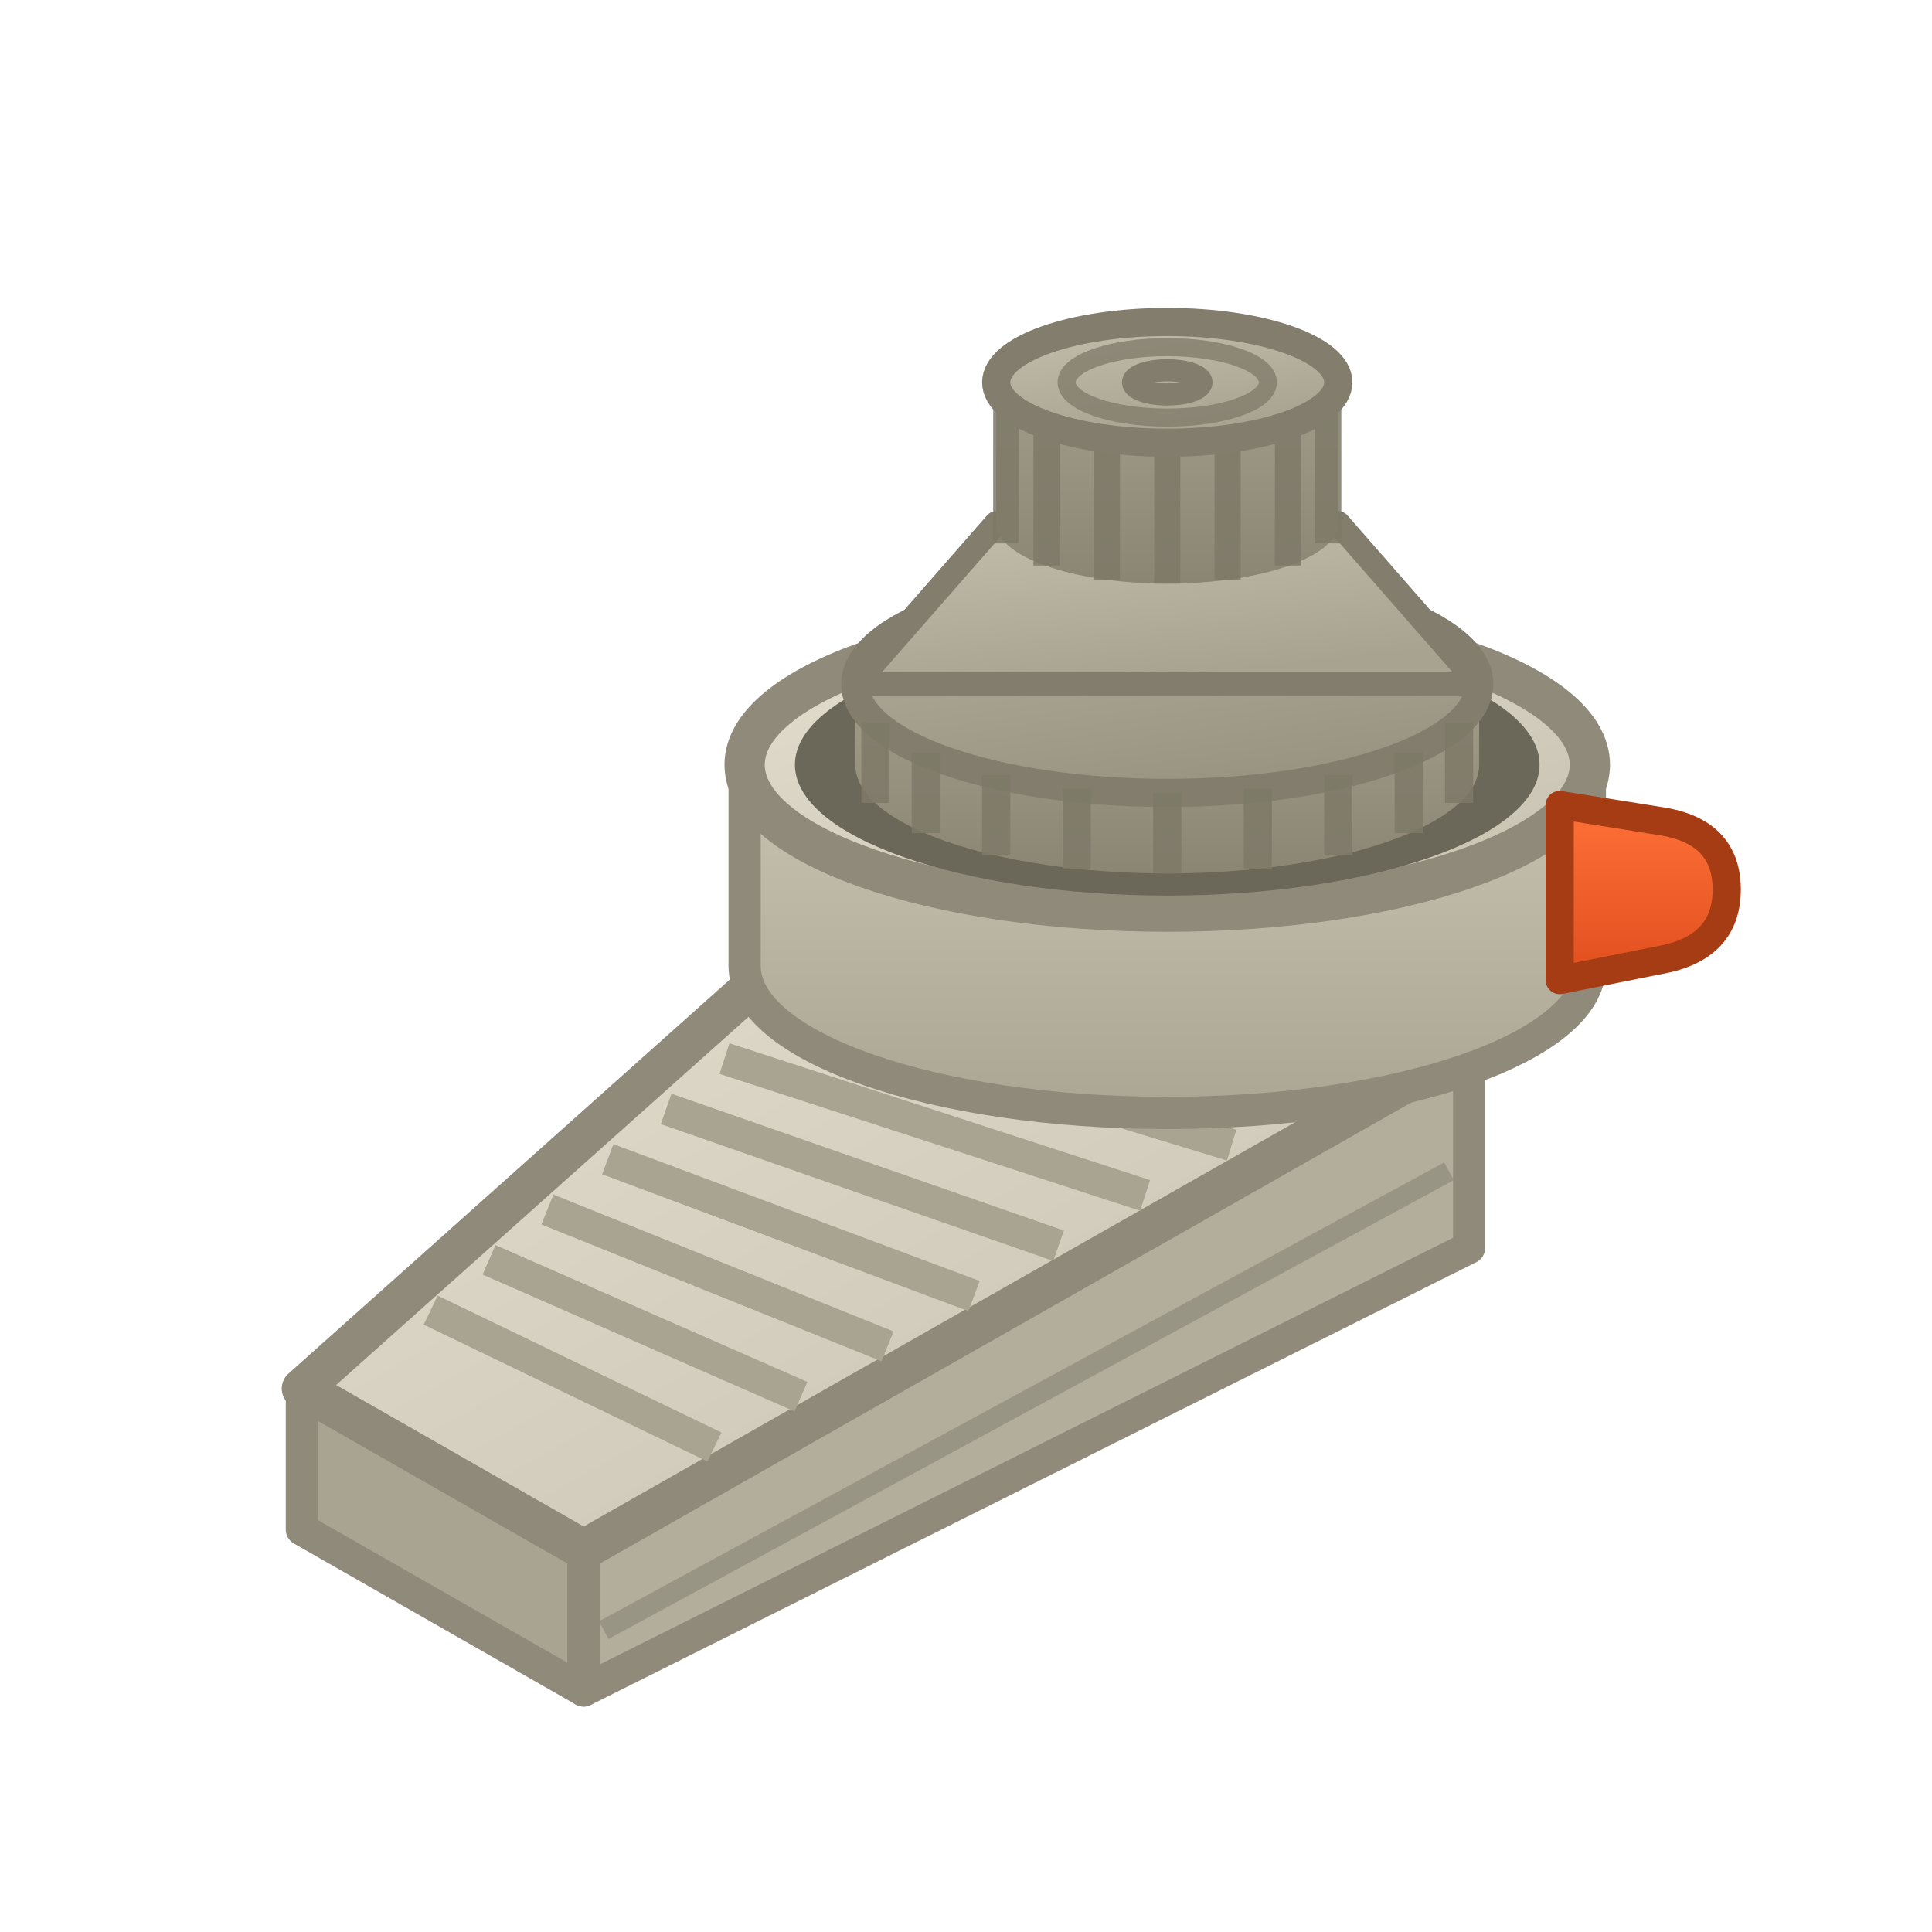
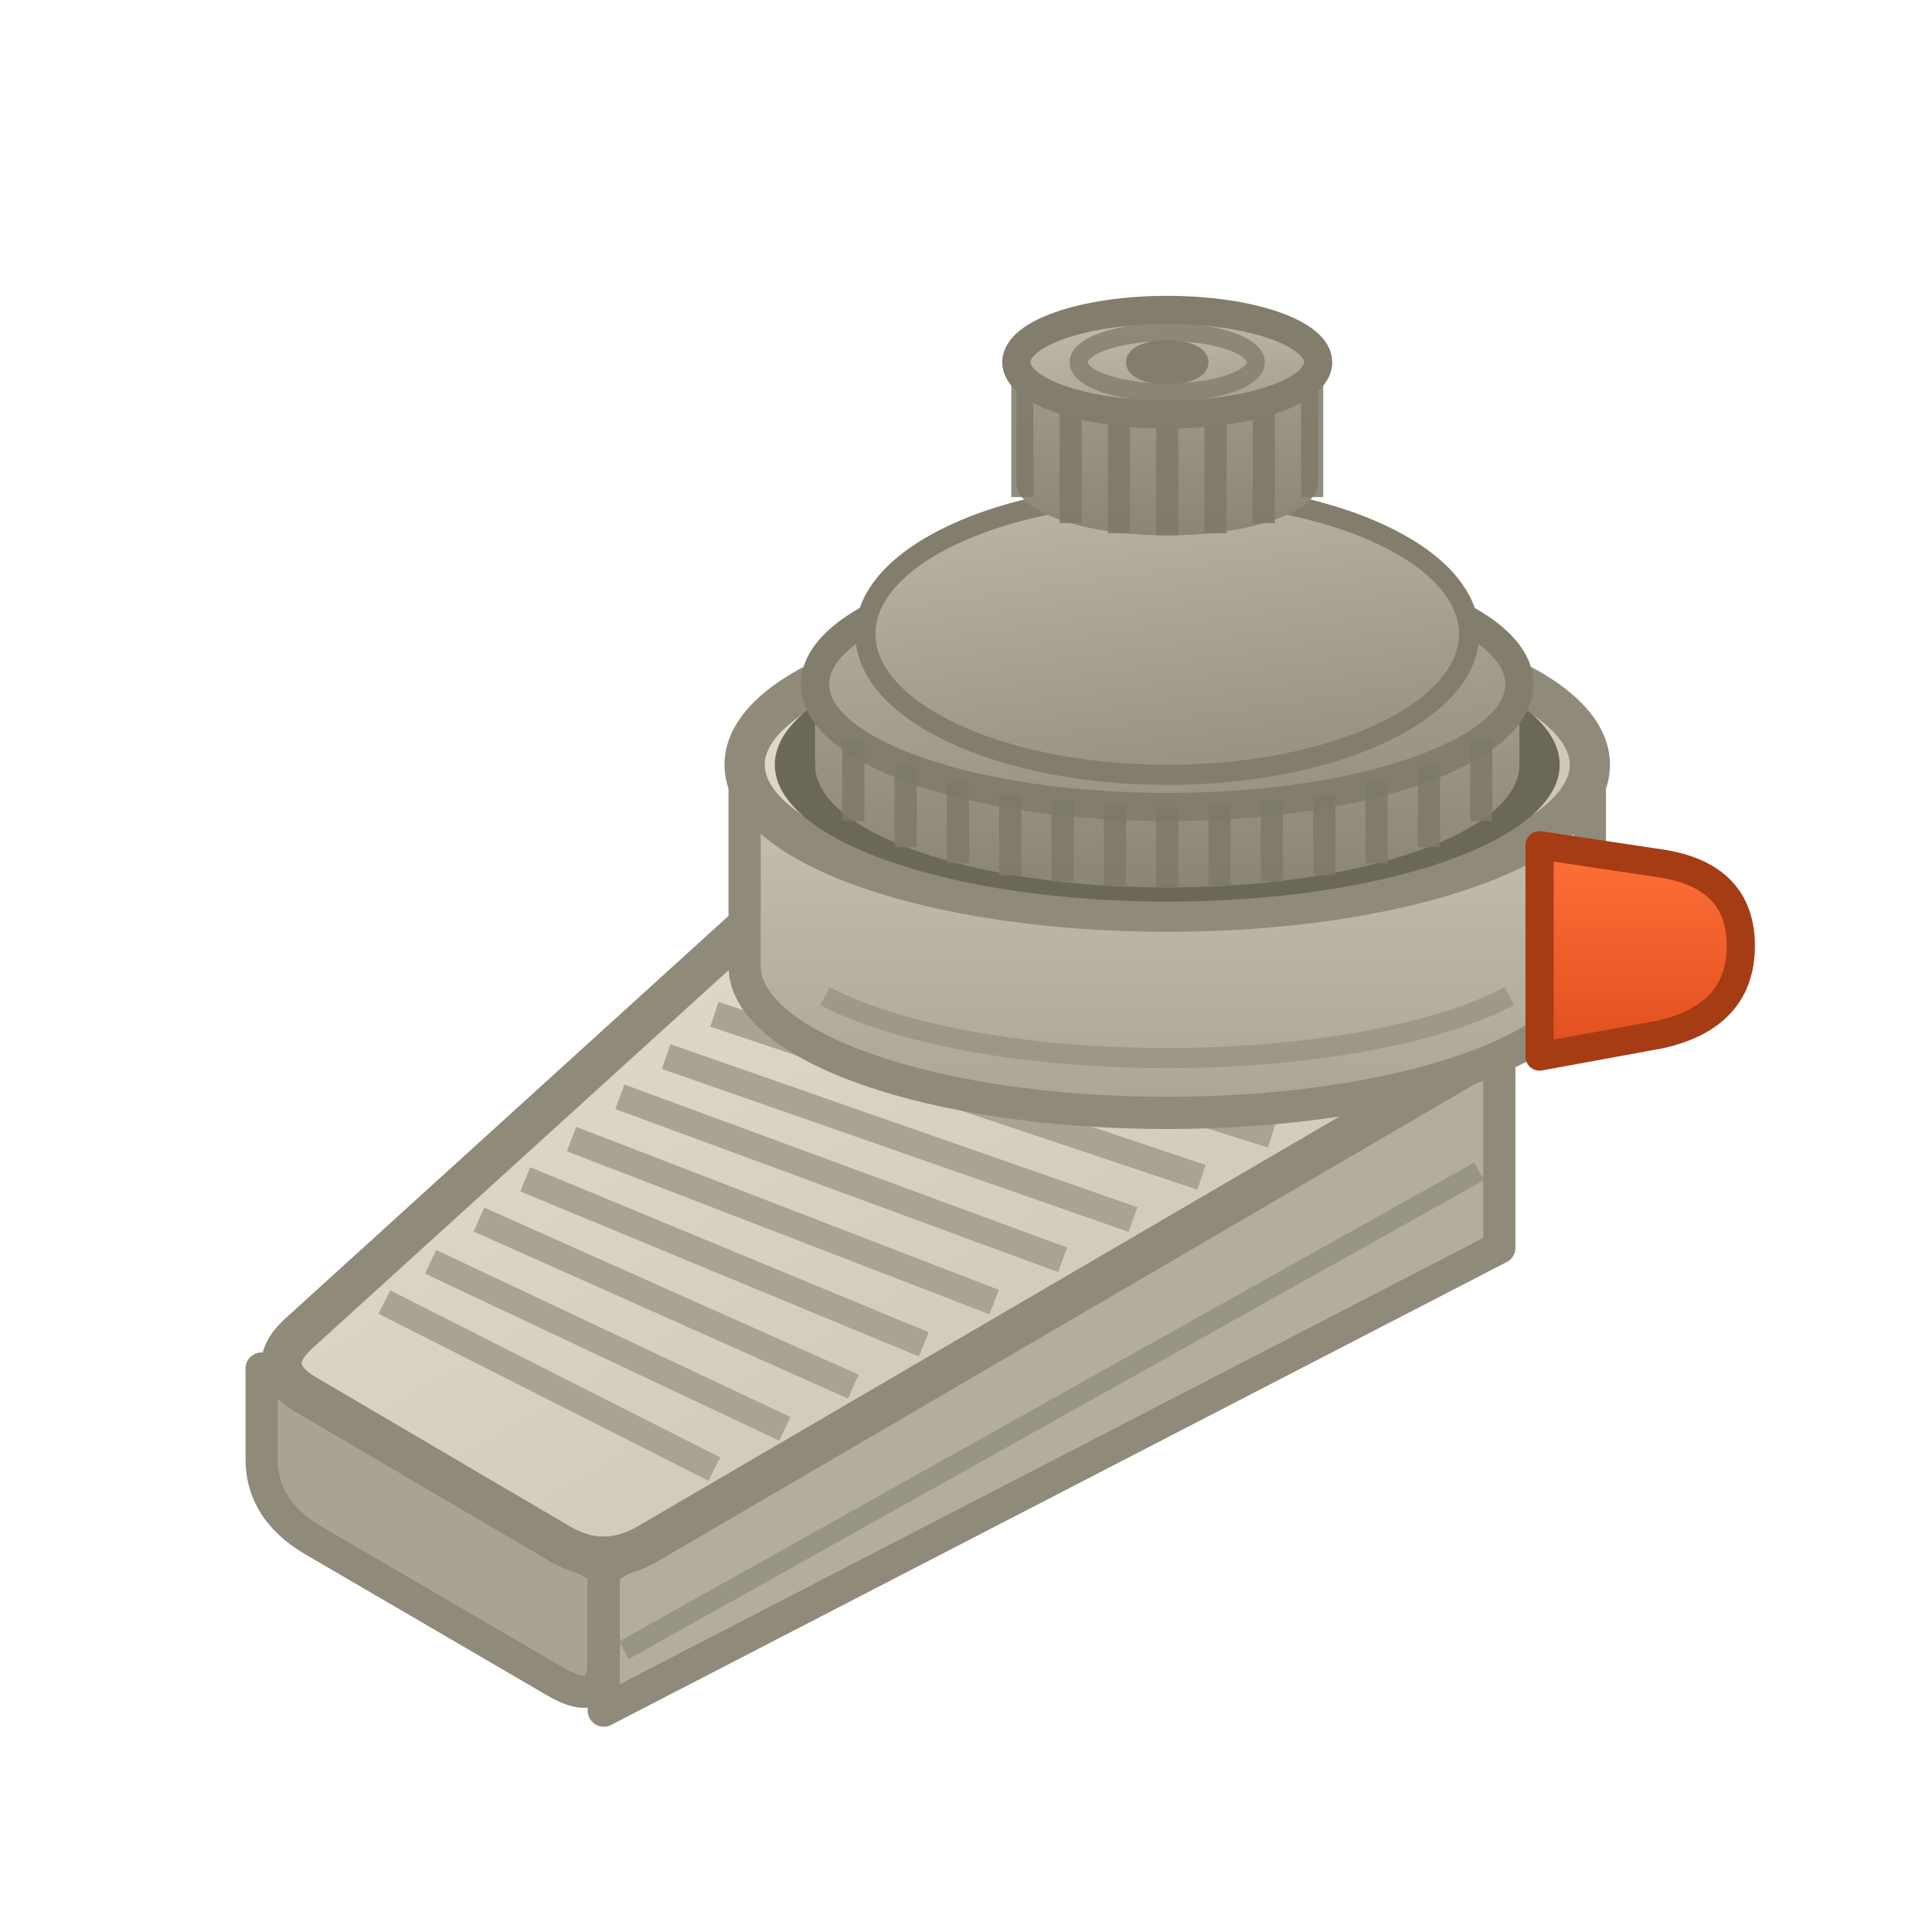
<svg xmlns="http://www.w3.org/2000/svg" viewBox="0 0 96 96" width="96" height="96">
  <defs>
    <linearGradient id="pBody" x1="0" y1="0" x2="1" y2="1">
      <stop offset="0" stop-color="#E4DFD0" />
      <stop offset="1" stop-color="#C6C0AF" />
    </linearGradient>
    <linearGradient id="pWall" x1="0" y1="0" x2="0" y2="1">
      <stop offset="0" stop-color="#C8C2B1" />
      <stop offset="1" stop-color="#ABA593" />
    </linearGradient>
    <linearGradient id="pDial" x1="0" y1="0" x2="0.4" y2="1">
      <stop offset="0" stop-color="#B5AF9D" />
      <stop offset="1" stop-color="#9A9483" />
    </linearGradient>
    <linearGradient id="pDialWall" x1="0" y1="0" x2="0" y2="1">
      <stop offset="0" stop-color="#A29C8A" />
      <stop offset="1" stop-color="#8B8573" />
    </linearGradient>
+     <linearGradient id="pDome" x1="0" y1="0" x2="0.3" y2="1">
+       <stop offset="0" stop-color="#BDB7A5" />
+       <stop offset="1" stop-color="#9A9483" />
+     </linearGradient>
    <linearGradient id="pCap" x1="0" y1="0" x2="0.4" y2="1">
      <stop offset="0" stop-color="#C4BEAC" />
      <stop offset="1" stop-color="#A8A290" />
    </linearGradient>
    <linearGradient id="pBtn" x1="0" y1="0" x2="0" y2="1">
      <stop offset="0" stop-color="#FF7038" />
      <stop offset="1" stop-color="#E04E1E" />
    </linearGradient>
  </defs>
-   <polygon points="15,69 29,77 29,84 15,76" fill="#A9A392" stroke="#8F8A7A" stroke-width="1.6" stroke-linejoin="round" />
-   <polygon points="29,77 73,52 73,62 29,84" fill="#B3AD9C" stroke="#8F8A7A" stroke-width="1.6" stroke-linejoin="round" />
-   <line x1="30" y1="81" x2="72" y2="58.2" stroke="#8F8A7A" stroke-width="1" opacity="0.7" />
-   <polygon points="15,69 43,44 73,52 29,77" fill="url(#pBody)" stroke="#8F8A7A" stroke-width="2" stroke-linejoin="round" />
-   <g stroke="#A9A392" stroke-width="1.6">
-     <line x1="21.4" y1="65.1" x2="35.5" y2="71.9" />
-     <line x1="24.3" y1="62.6" x2="39.8" y2="69.4" />
-     <line x1="27.2" y1="60.1" x2="44.1" y2="66.9" />
-     <line x1="30.2" y1="57.6" x2="48.4" y2="64.4" />
-     <line x1="33.1" y1="55.1" x2="52.6" y2="61.9" />
-     <line x1="36.0" y1="52.6" x2="56.9" y2="59.4" />
-     <line x1="38.9" y1="50.1" x2="61.2" y2="56.9" />
+   <path d="M 13,68 L 30,78 L 30,82.5 Q 30,85 27.5,83.5 L 15.5,76.5 Q 13,75 13,72.5 Z" fill="#A9A392" stroke="#8F8A7A" stroke-width="1.6" stroke-linejoin="round" />
+   <polygon points="30,78 74.5,52 74.5,62 30,85" fill="#B3AD9C" stroke="#8F8A7A" stroke-width="1.6" stroke-linejoin="round" />
+   <line x1="31" y1="82" x2="73.5" y2="58.2" stroke="#8F8A7A" stroke-width="1" opacity="0.7" />
+   <path d="M 14.8,66.3 L 41,42.5 L 74.5,52 L 32.2,76.7 Q 30,78 27.8,76.7 L 15.2,69.3 Q 13,68 14.8,66.3 Z" fill="url(#pBody)" stroke="#8F8A7A" stroke-width="2" stroke-linejoin="round" />
+   <g stroke="#A9A392" stroke-width="1.3">
+     <line x1="19.1" y1="64.7" x2="35.5" y2="73.0" />
+     <line x1="21.4" y1="62.7" x2="39.0" y2="71.0" />
+     <line x1="23.8" y1="60.6" x2="42.4" y2="68.9" />
+     <line x1="26.1" y1="58.6" x2="45.9" y2="66.8" />
+     <line x1="28.4" y1="56.6" x2="49.4" y2="64.7" />
+     <line x1="30.8" y1="54.5" x2="52.8" y2="62.6" />
+     <line x1="33.1" y1="52.5" x2="56.3" y2="60.6" />
+     <line x1="35.5" y1="50.4" x2="59.7" y2="58.5" />
+     <line x1="37.8" y1="48.4" x2="63.2" y2="56.4" />
  </g>
  <path d="M 37,38 A 21 7.3 0 0 0 79,38 L 79,48 A 21 7.3 0 0 1 37,48 Z" fill="url(#pWall)" stroke="#8F8A7A" stroke-width="1.6" stroke-linejoin="round" />
+   <path d="M 41,49.5 A 20 6.5 0 0 0 75,49.5" fill="none" stroke="#8F8A7A" stroke-width="1" opacity="0.6" />
  <ellipse cx="58" cy="38" rx="21" ry="7.3" fill="url(#pBody)" stroke="#8F8A7A" stroke-width="2" />
-   <ellipse cx="58" cy="38" rx="18.5" ry="6.5" fill="#6B6759" />
-   <path d="M 42.5,34 A 15.5 5.4 0 0 0 73.5,34 L 73.5,38 A 15.5 5.4 0 0 1 42.5,38 Z" fill="url(#pDialWall)" />
-   <ellipse cx="58" cy="34" rx="15.5" ry="5.4" fill="url(#pDial)" stroke="#827D6C" stroke-width="1.4" />
-   <g stroke="#7E7967" stroke-width="1.4" opacity="0.85">
-     <line x1="58" y1="39.4" x2="58" y2="43.4" />
-     <line x1="62.5" y1="39.2" x2="62.5" y2="43.2" />
-     <line x1="53.5" y1="39.2" x2="53.5" y2="43.2" />
-     <line x1="66.5" y1="38.5" x2="66.5" y2="42.5" />
-     <line x1="49.5" y1="38.5" x2="49.5" y2="42.5" />
-     <line x1="70" y1="37.4" x2="70" y2="41.4" />
-     <line x1="46" y1="37.4" x2="46" y2="41.4" />
-     <line x1="72.5" y1="35.9" x2="72.5" y2="39.9" />
-     <line x1="43.5" y1="35.9" x2="43.5" y2="39.9" />
+   <ellipse cx="58" cy="38" rx="19.5" ry="6.8" fill="#6B6759" />
+   <path d="M 40.5,34 A 17.5 6.1 0 0 0 75.5,34 L 75.5,38 A 17.5 6.1 0 0 1 40.5,38 Z" fill="url(#pDialWall)" />
+   <ellipse cx="58" cy="34" rx="17.5" ry="6.1" fill="url(#pDial)" stroke="#827D6C" stroke-width="1.4" />
+   <g stroke="#7E7967" stroke-width="1.1" opacity="0.85">
+     <line x1="58" y1="40.1" x2="58" y2="44.1" />
+     <line x1="60.6" y1="40.0" x2="60.6" y2="44.0" />
+     <line x1="55.4" y1="40.0" x2="55.4" y2="44.0" />
+     <line x1="63.2" y1="39.8" x2="63.2" y2="43.8" />
+     <line x1="52.8" y1="39.8" x2="52.8" y2="43.8" />
+     <line x1="65.8" y1="39.5" x2="65.8" y2="43.5" />
+     <line x1="50.2" y1="39.5" x2="50.2" y2="43.5" />
+     <line x1="68.4" y1="38.9" x2="68.4" y2="42.9" />
+     <line x1="47.6" y1="38.9" x2="47.6" y2="42.9" />
+     <line x1="71" y1="38.1" x2="71" y2="42.1" />
+     <line x1="45" y1="38.1" x2="45" y2="42.1" />
+     <line x1="73.6" y1="36.8" x2="73.6" y2="40.8" />
+     <line x1="42.4" y1="36.8" x2="42.4" y2="40.8" />
  </g>
-   <polygon points="49.5,26 66.5,26 73.5,34 42.5,34" fill="url(#pCap)" stroke="#827D6C" stroke-width="1.2" stroke-linejoin="round" />
-   <path d="M 49.5,19 A 8.5 3 0 0 0 66.5,19 L 66.5,26 A 8.5 3 0 0 1 49.5,26 Z" fill="url(#pDialWall)" />
-   <g stroke="#7E7967" stroke-width="1.3" opacity="0.85">
-     <line x1="58" y1="22" x2="58" y2="29" />
-     <line x1="61" y1="21.8" x2="61" y2="28.8" />
-     <line x1="55" y1="21.8" x2="55" y2="28.8" />
-     <line x1="64" y1="21.1" x2="64" y2="28.1" />
-     <line x1="52" y1="21.1" x2="52" y2="28.1" />
-     <line x1="66" y1="20.0" x2="66" y2="27.0" />
-     <line x1="50" y1="20.0" x2="50" y2="27.0" />
+   <ellipse cx="58" cy="31.5" rx="15" ry="7" fill="url(#pDome)" stroke="#827D6C" stroke-width="1" />
+   <path d="M 50.5,18 A 7.5 2.6 0 0 0 65.5,18 L 65.5,24 A 7.5 2.6 0 0 1 50.5,24 Z" fill="url(#pDialWall)" />
+   <g stroke="#7E7967" stroke-width="1.1" opacity="0.85">
+     <line x1="58" y1="20.6" x2="58" y2="26.6" />
+     <line x1="60.4" y1="20.5" x2="60.4" y2="26.5" />
+     <line x1="55.6" y1="20.5" x2="55.6" y2="26.5" />
+     <line x1="62.8" y1="20.0" x2="62.8" y2="26.0" />
+     <line x1="53.2" y1="20.0" x2="53.2" y2="26.0" />
+     <line x1="65.2" y1="18.7" x2="65.2" y2="24.7" />
+     <line x1="50.8" y1="18.7" x2="50.8" y2="24.7" />
  </g>
-   <ellipse cx="58" cy="19" rx="8.5" ry="3" fill="url(#pCap)" stroke="#827D6C" stroke-width="1.4" />
-   <ellipse cx="58" cy="19" rx="5" ry="1.75" fill="none" stroke="#827D6C" stroke-width="0.9" opacity="0.8" />
-   <ellipse cx="58" cy="19" rx="1.7" ry="0.6" fill="none" stroke="#827D6C" stroke-width="1.1" />
-   <path d="M 77.5,40 L 82.5,40.8 Q 85.8,41.3 85.8,44.2 Q 85.8,47.1 82.5,47.7 L 77.5,48.7 Z" fill="url(#pBtn)" stroke="#A63C14" stroke-width="1.4" stroke-linejoin="round" />
+   <ellipse cx="58" cy="18" rx="7.5" ry="2.6" fill="url(#pCap)" stroke="#827D6C" stroke-width="1.4" />
+   <ellipse cx="58" cy="18" rx="4.4" ry="1.5" fill="none" stroke="#827D6C" stroke-width="0.9" opacity="0.8" />
+   <ellipse cx="58" cy="18" rx="1.5" ry="0.55" fill="none" stroke="#827D6C" stroke-width="1.1" />
+   <path d="M 76.5,42 L 82.5,42.9 Q 86.5,43.5 86.5,47 Q 86.5,50.5 82.5,51.4 L 76.5,52.5 Z" fill="url(#pBtn)" stroke="#A63C14" stroke-width="1.4" stroke-linejoin="round" />
</svg>
